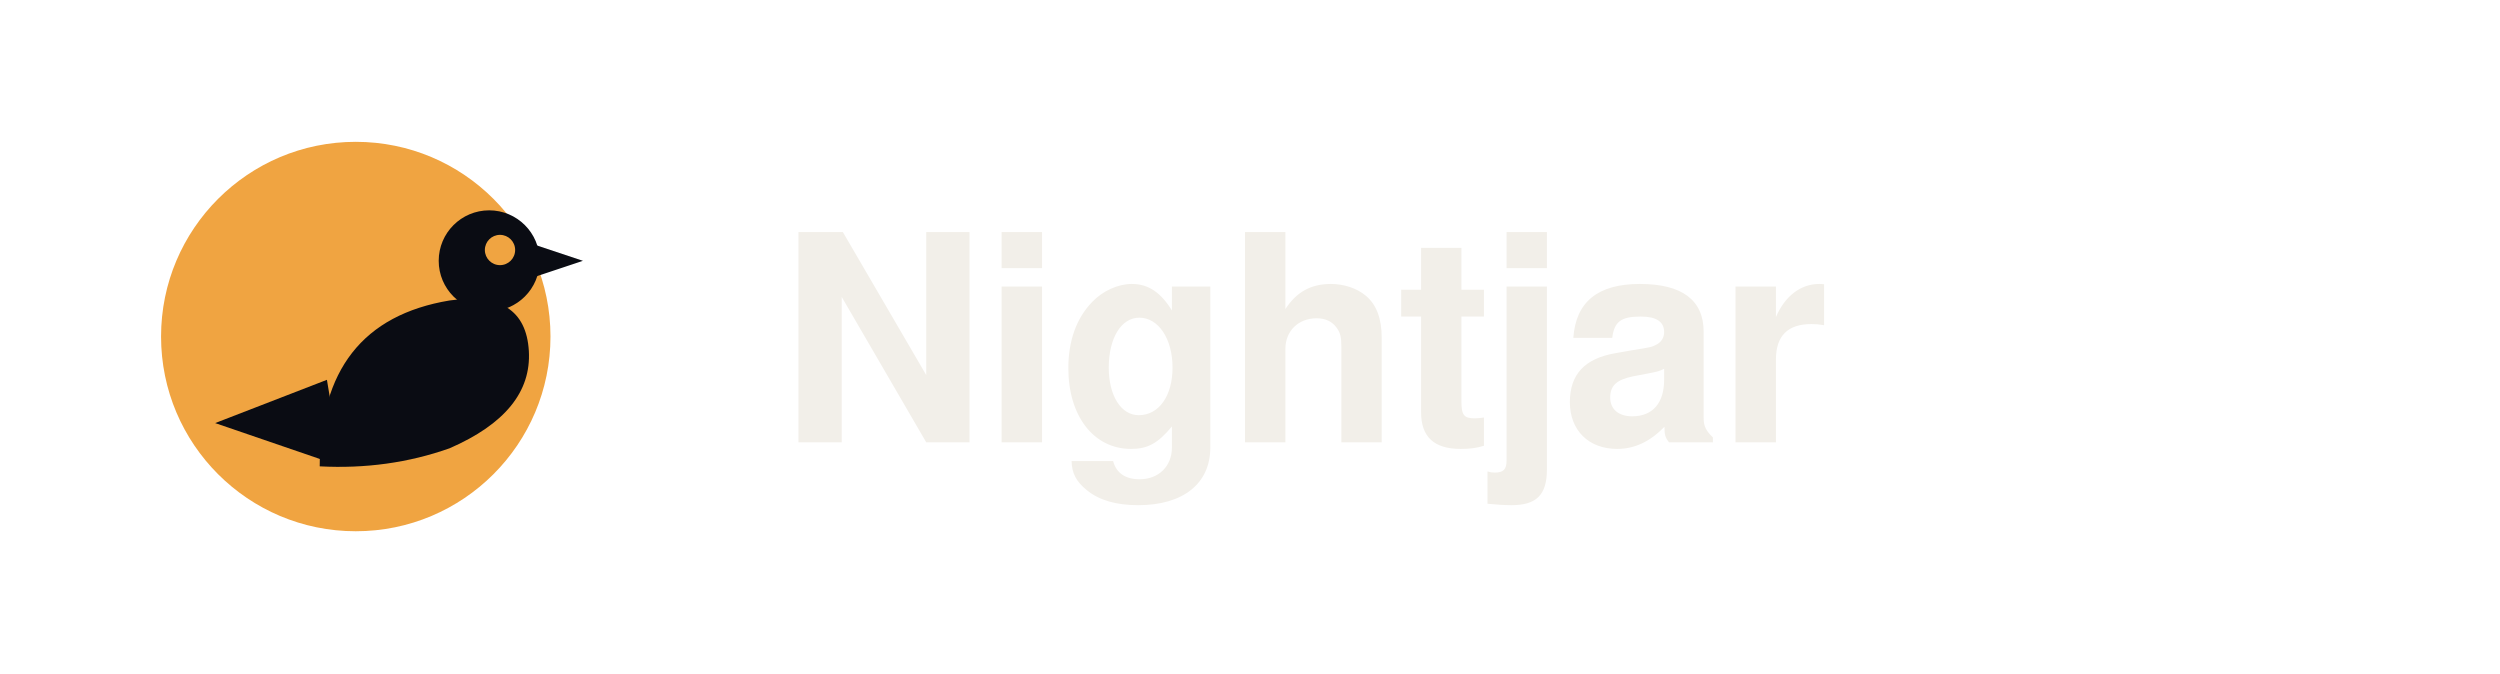
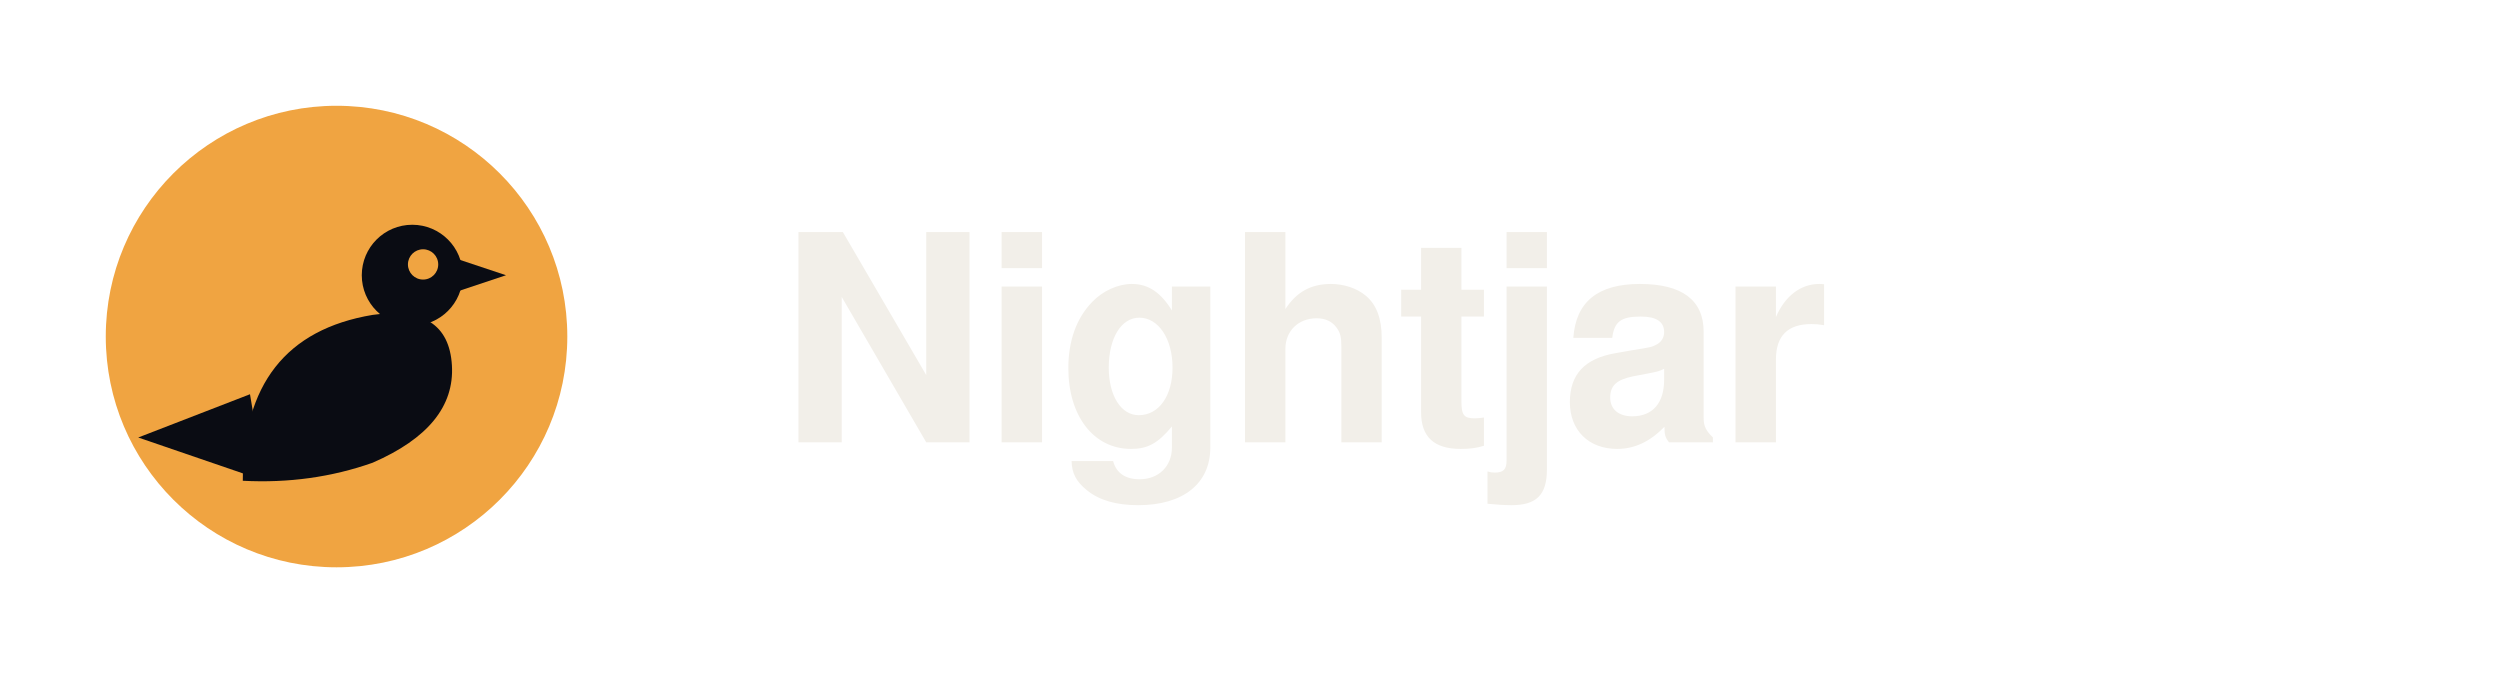
<svg xmlns="http://www.w3.org/2000/svg" viewBox="0 0 520 140" role="img" aria-label="Nightjar">
-   <g transform="translate(26,22) scale(1.5)">
-     <circle cx="32" cy="32" r="27" fill="#f0a441" />
-     <g fill="#0a0c13">
+   <g transform="translate(22,22) scale(1.5)">
+     <circle cx="32" cy="32" r="32" fill="#f0a441" />
+     <g fill="#0a0c13" transform="translate(-8,2)">
      <path d="M30 50 L12.5 44 L28 38 Z" />
      <path d="M27 50 Q27 30 45 27 Q55.5 25.5 56 34 Q56.5 42.5 45 47.5 Q36.5 50.5 27 50 Z" />
      <circle cx="50.5" cy="21.5" r="7" />
      <path d="M56 19 L63.5 21.5 L56 24 Z" />
    </g>
-     <circle cx="52" cy="20" r="2.1" fill="#f0a441" />
+     <circle cx="44" cy="22" r="2.1" fill="#f0a441" />
  </g>
  <text x="162" y="92" font-family="ui-sans-serif, -apple-system, 'Segoe UI', Helvetica, Arial, sans-serif" font-size="60" font-weight="600" letter-spacing="-1" fill="#f2efe9">Nightjar</text>
</svg>
